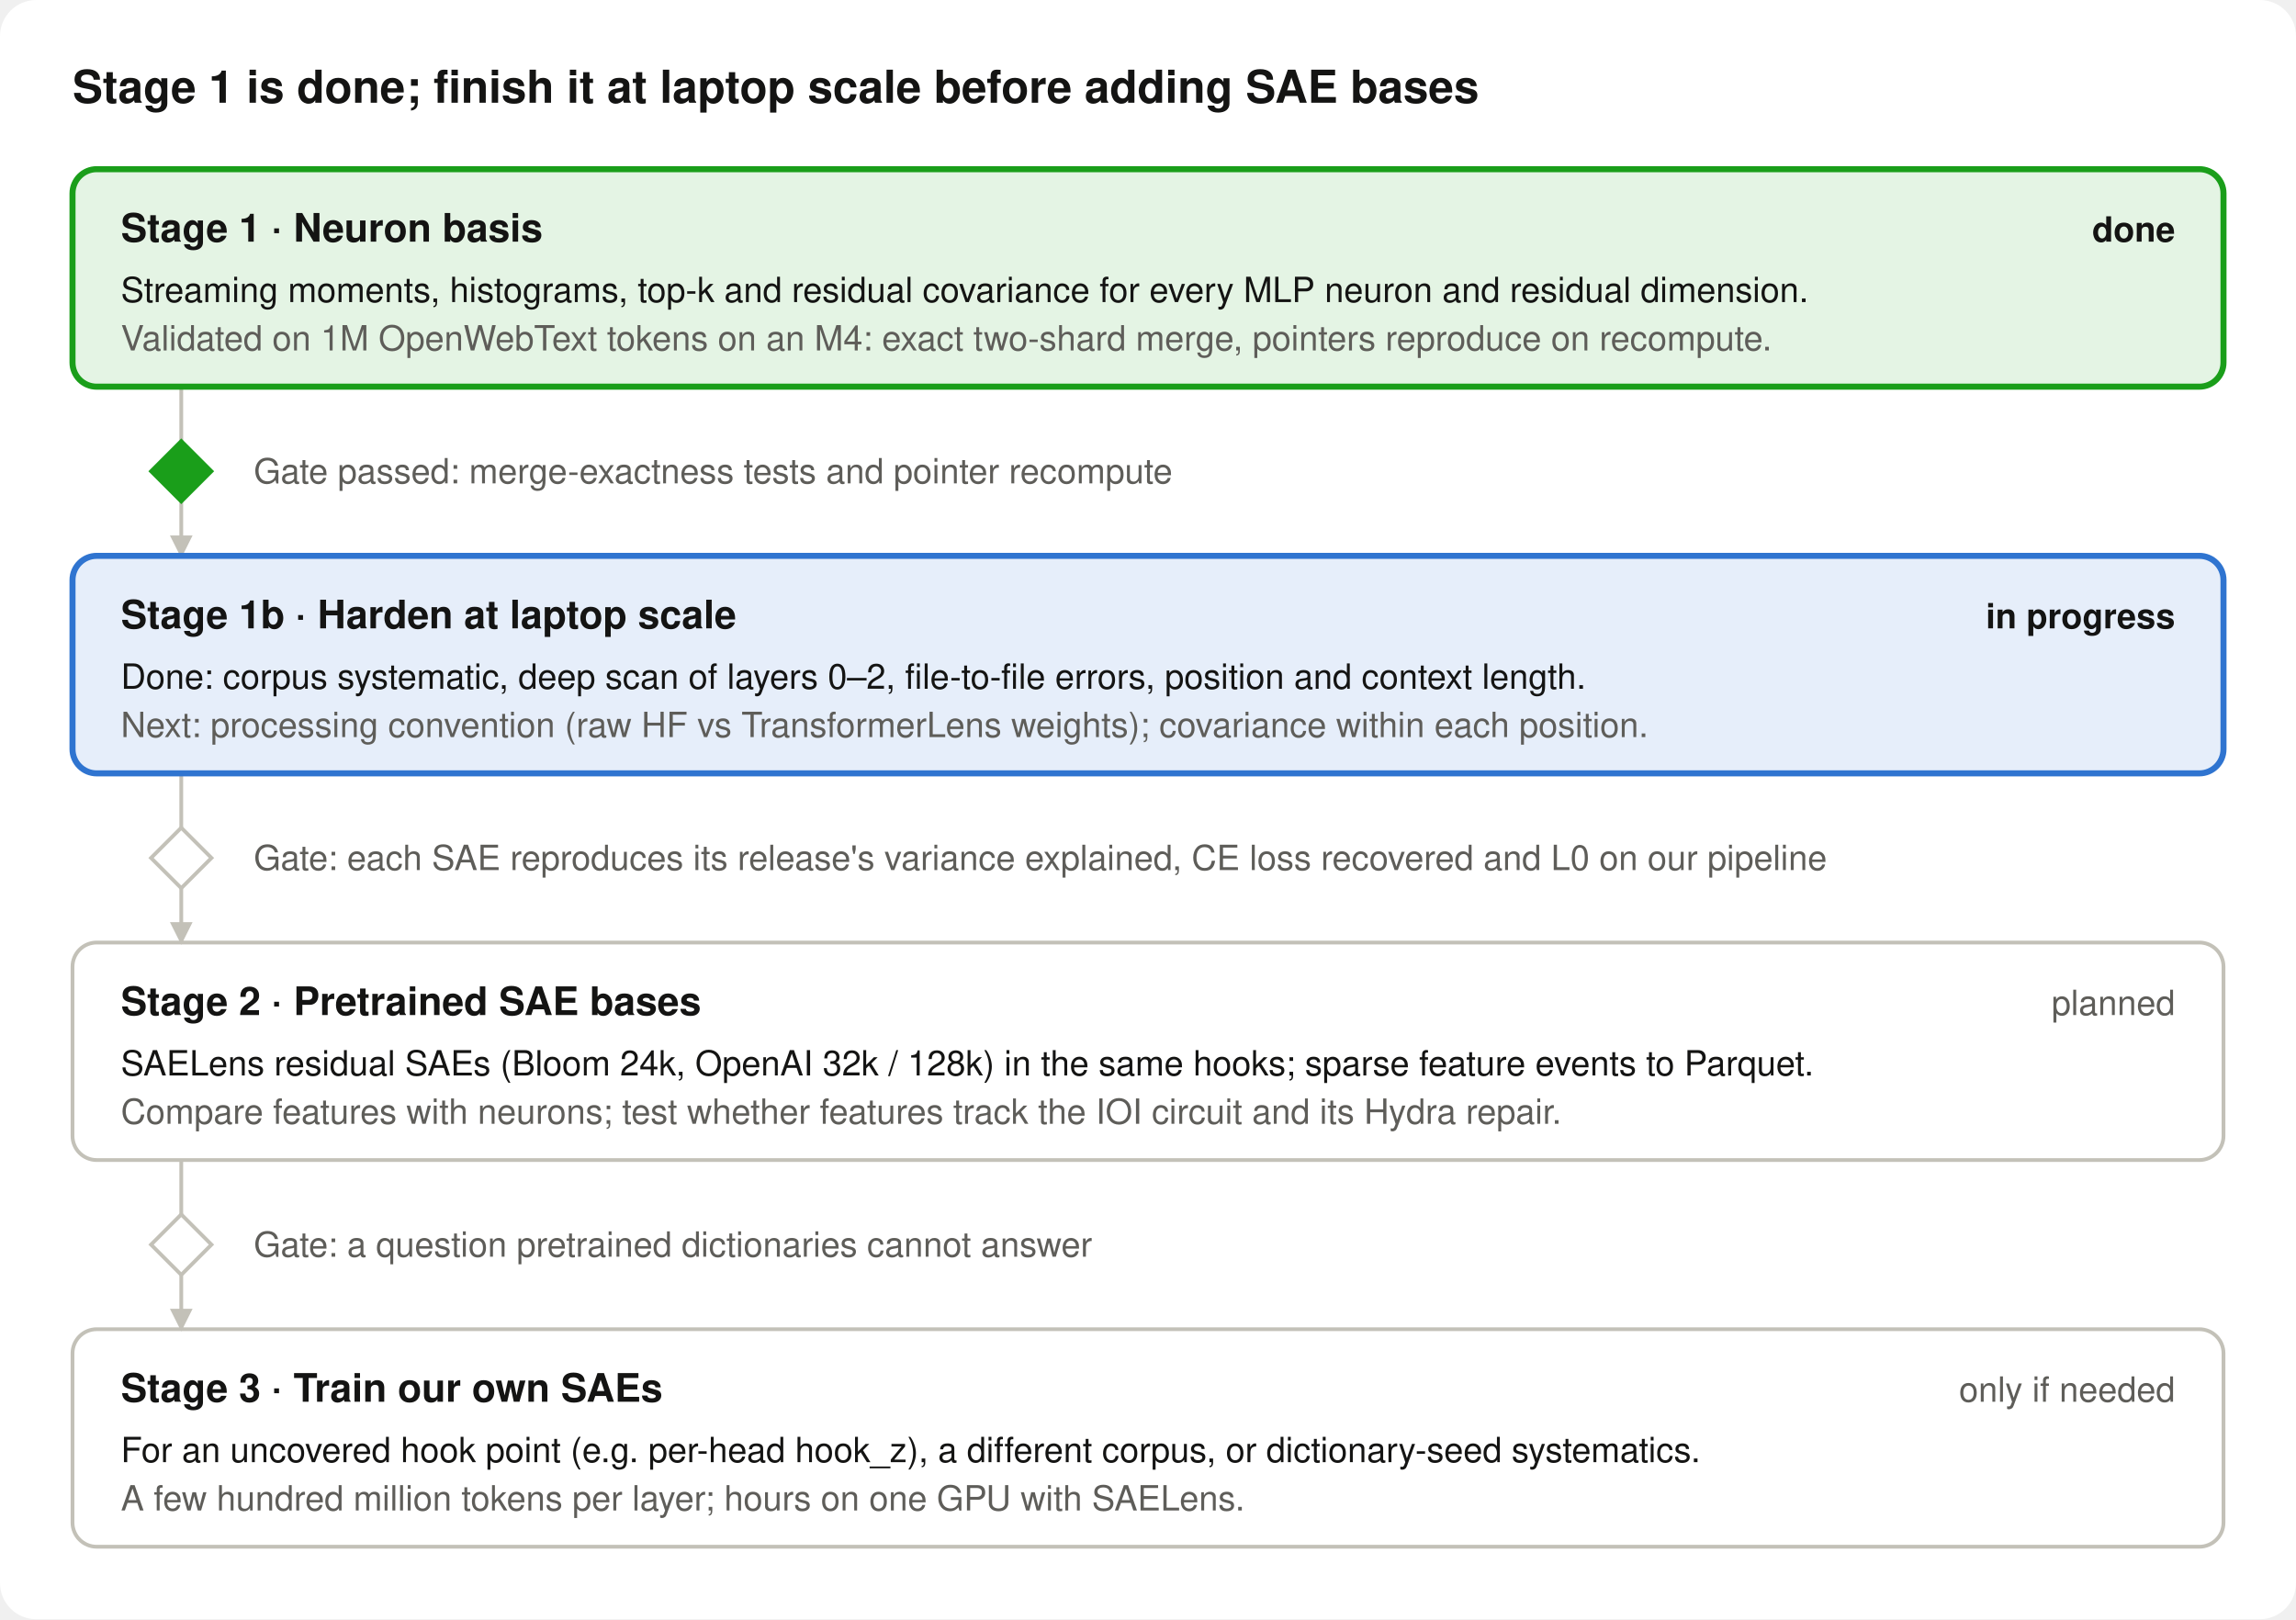
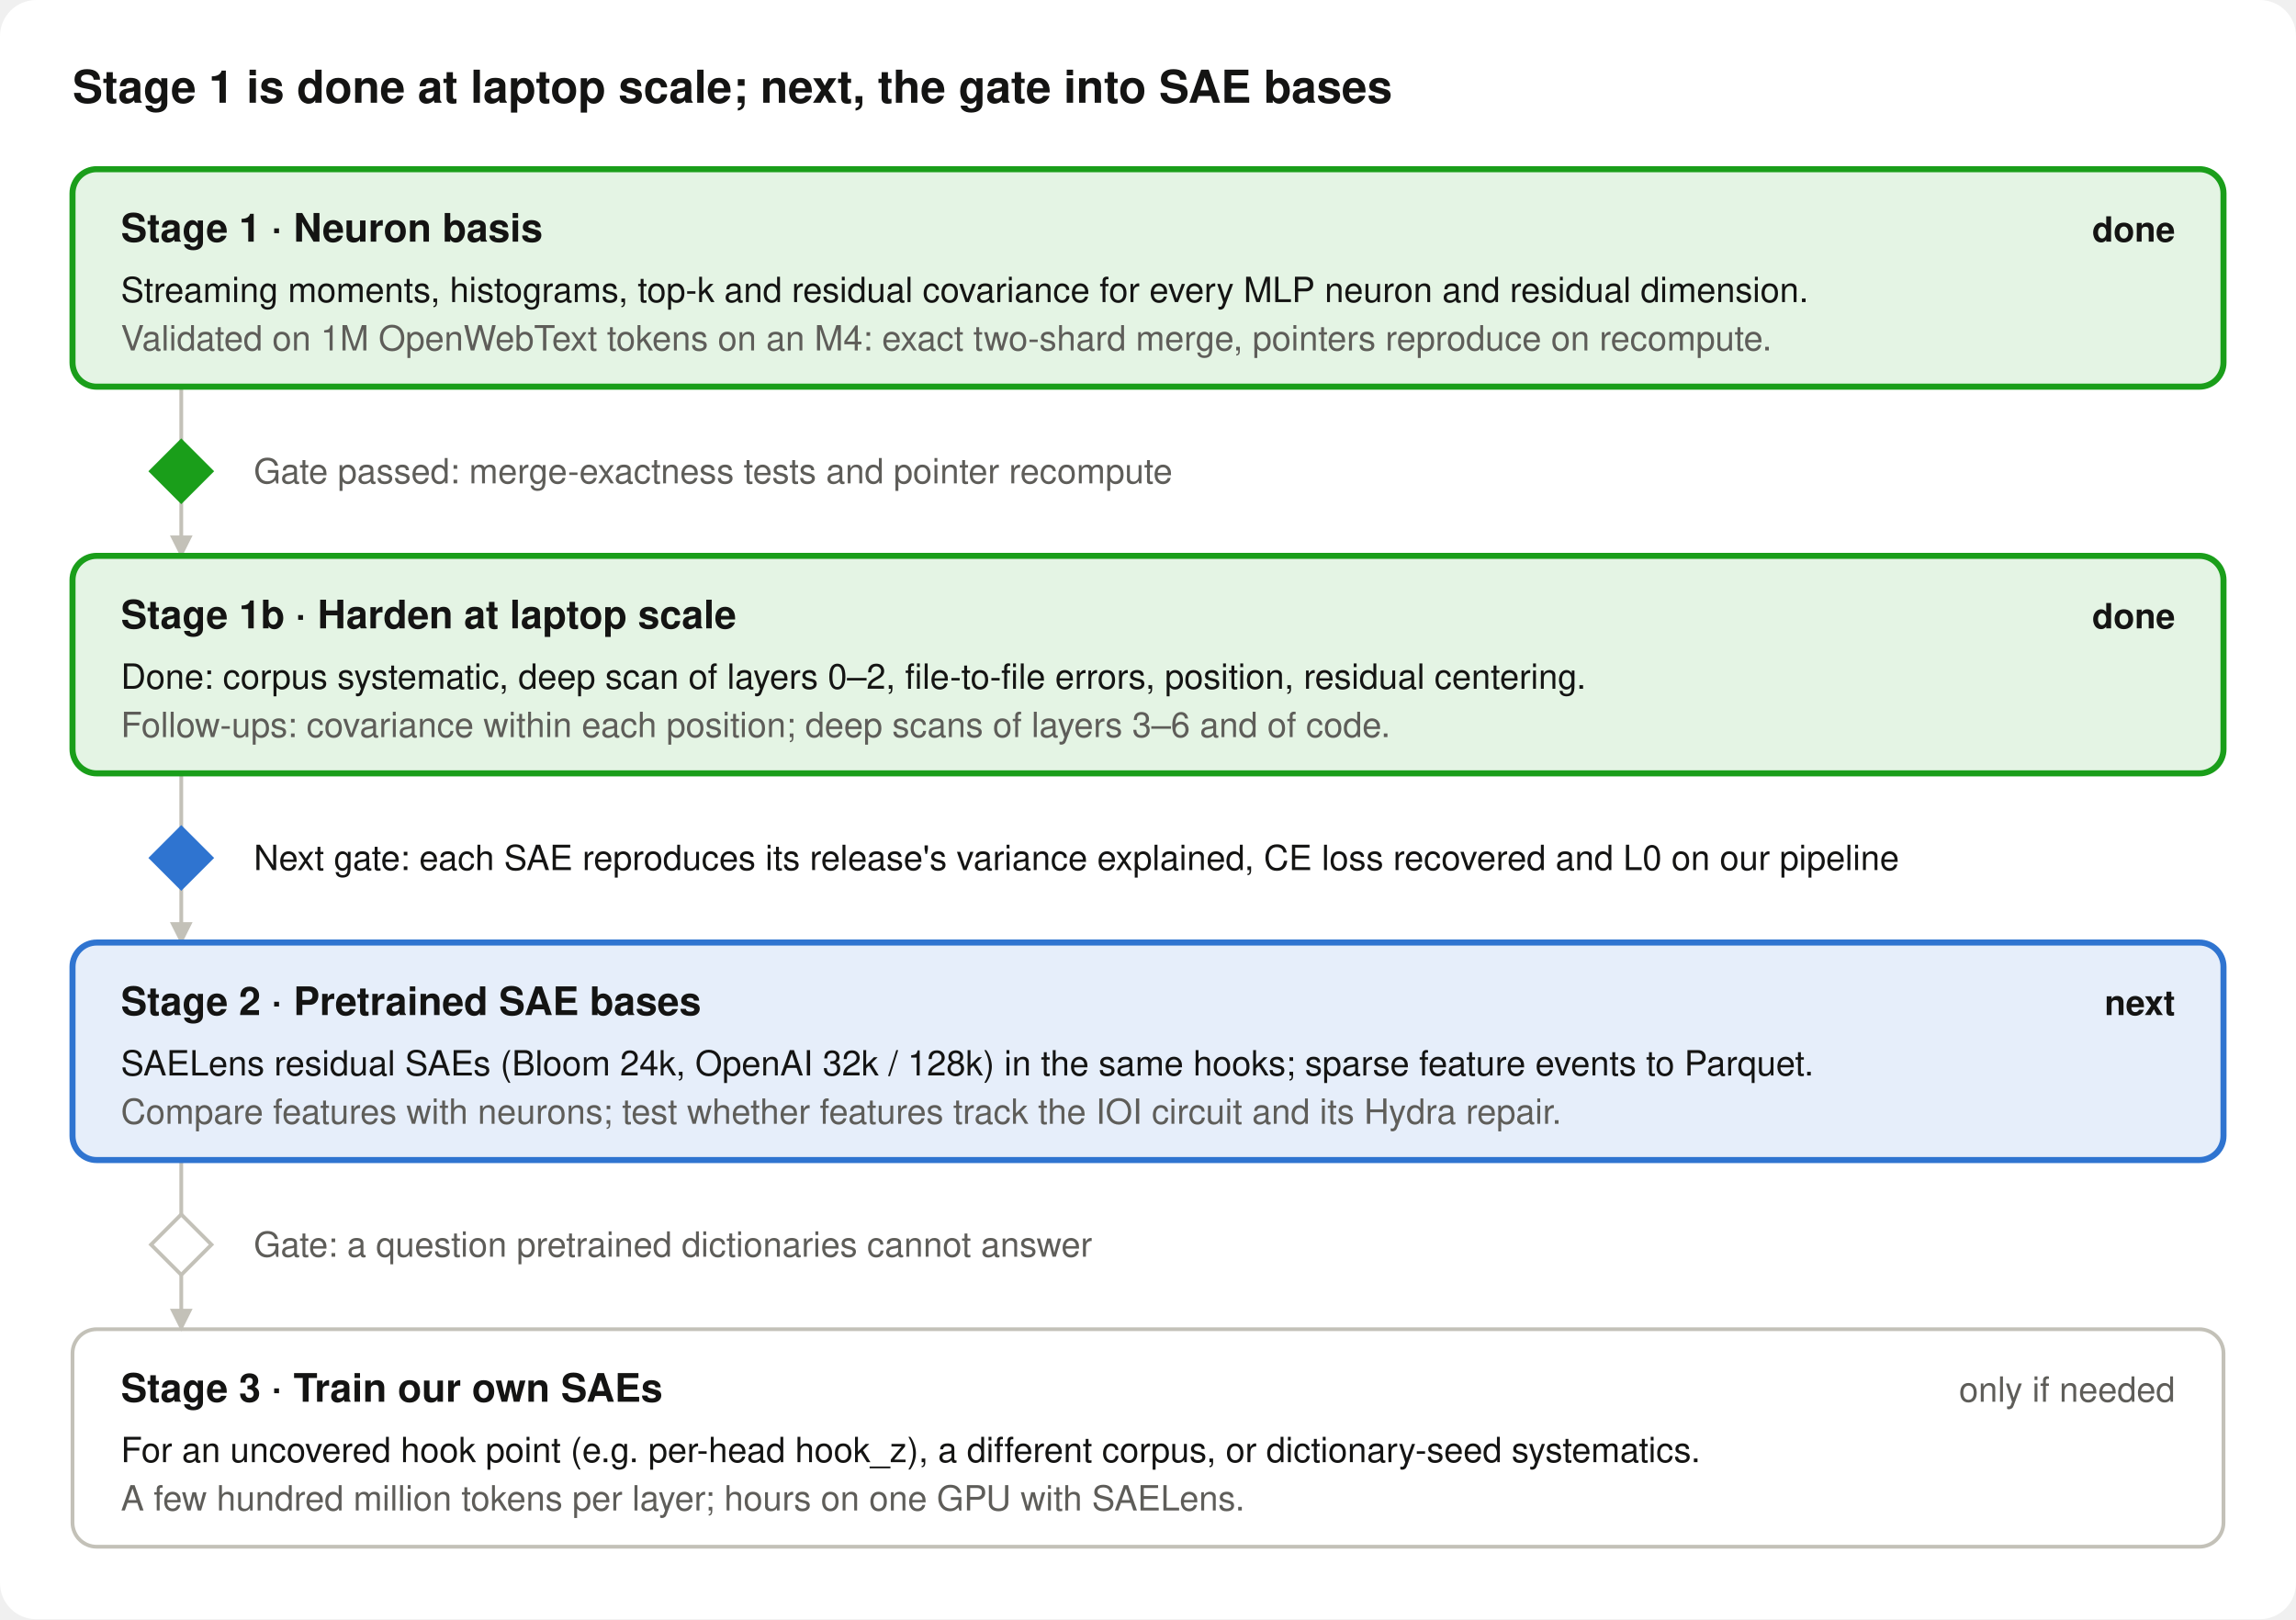
- <svg xmlns="http://www.w3.org/2000/svg" viewBox="0 0 760 536" role="img" aria-label="Stage 1 is done; finish it at laptop scale before adding SAE bases" font-family="-apple-system, BlinkMacSystemFont, 'Segoe UI', Helvetica, Arial, sans-serif" font-size="13">
+ <svg xmlns="http://www.w3.org/2000/svg" viewBox="0 0 760 536" role="img" aria-label="Stage 1 is done at laptop scale; next, the gate into SAE bases" font-family="-apple-system, BlinkMacSystemFont, 'Segoe UI', Helvetica, Arial, sans-serif" font-size="13">
  <style>
    .bg { fill: #ffffff; }
    .ink { fill: #141413; }
    .quiet { fill: #5e5d59; }
    .edge { stroke: #c3c1b8; }
    .edge-fill { fill: #c3c1b8; }
    .good { fill: #1a9e1a; stroke: #1a9e1a; }
    .accent { fill: #2f74d0; stroke: #2f74d0; }
    .small { font-size: 11.5px; }
    .bold { font-weight: 600; }
  </style>
  <defs>
    <marker id="road-arrow" viewBox="0 0 10 10" refX="9" refY="5" markerWidth="6" markerHeight="6" orient="auto-start-reverse">
      <path d="M0 0L10 5L0 10z" class="edge-fill" />
    </marker>
  </defs>
  <rect width="760" height="536" rx="12" class="bg" />
-   <text x="24" y="34" font-size="15" class="ink bold">Stage 1 is done; finish it at laptop scale before adding SAE bases</text>
+   <text x="24" y="34" font-size="15" class="ink bold">Stage 1 is done at laptop scale; next, the gate into SAE bases</text>
  <g fill="none" stroke-width="1.25" class="edge">
    <path d="M60 128V146" />
    <path d="M60 166V184" marker-end="url(#road-arrow)" />
    <path d="M60 256V274" />
    <path d="M60 294V312" marker-end="url(#road-arrow)" />
    <path d="M60 384V402" />
    <path d="M60 422V440" marker-end="url(#road-arrow)" />
  </g>
  <rect x="24" y="56" width="712" height="72" rx="8" fill-opacity="0.12" stroke-width="2" class="good" />
  <text x="40" y="80" class="ink bold">Stage 1 · Neuron basis</text>
  <text x="720" y="80" text-anchor="end" class="ink bold small">done</text>
  <text x="40" y="100" class="ink small">Streaming moments, histograms, top-k and residual covariance for every MLP neuron and residual dimension.</text>
  <text x="40" y="116" class="quiet small">Validated on 1M OpenWebText tokens on an M4: exact two-shard merge, pointers reproduce on recompute.</text>
  <polygon points="50,156 60,146 70,156 60,166" stroke-width="1.25" class="good" />
  <text x="84" y="160" class="quiet small">Gate passed: merge-exactness tests and pointer recompute</text>
-   <rect x="24" y="184" width="712" height="72" rx="8" fill-opacity="0.12" stroke-width="2" class="accent" />
+   <rect x="24" y="184" width="712" height="72" rx="8" fill-opacity="0.12" stroke-width="2" class="good" />
  <text x="40" y="208" class="ink bold">Stage 1b · Harden at laptop scale</text>
-   <text x="720" y="208" text-anchor="end" class="ink bold small">in progress</text>
-   <text x="40" y="228" class="ink small">Done: corpus systematic, deep scan of layers 0–2, file-to-file errors, position and context length.</text>
-   <text x="40" y="244" class="quiet small">Next: processing convention (raw HF vs TransformerLens weights); covariance within each position.</text>
-   <polygon points="50,284 60,274 70,284 60,294" fill="none" stroke-width="1.25" class="edge" />
-   <text x="84" y="288" class="quiet small">Gate: each SAE reproduces its release's variance explained, CE loss recovered and L0 on our pipeline</text>
-   <rect x="24" y="312" width="712" height="72" rx="8" fill="none" stroke-width="1.25" class="edge" />
+   <text x="720" y="208" text-anchor="end" class="ink bold small">done</text>
+   <text x="40" y="228" class="ink small">Done: corpus systematic, deep scan of layers 0–2, file-to-file errors, position, residual centering.</text>
+   <text x="40" y="244" class="quiet small">Follow-ups: covariance within each position; deep scans of layers 3–6 and of code.</text>
+   <polygon points="50,284 60,274 70,284 60,294" stroke-width="1.25" class="accent" />
+   <text x="84" y="288" class="ink small">Next gate: each SAE reproduces its release's variance explained, CE loss recovered and L0 on our pipeline</text>
+   <rect x="24" y="312" width="712" height="72" rx="8" fill-opacity="0.12" stroke-width="2" class="accent" />
  <text x="40" y="336" class="ink bold">Stage 2 · Pretrained SAE bases</text>
-   <text x="720" y="336" text-anchor="end" class="quiet small">planned</text>
+   <text x="720" y="336" text-anchor="end" class="ink bold small">next</text>
  <text x="40" y="356" class="ink small">SAELens residual SAEs (Bloom 24k, OpenAI 32k / 128k) in the same hooks; sparse feature events to Parquet.</text>
  <text x="40" y="372" class="quiet small">Compare features with neurons; test whether features track the IOI circuit and its Hydra repair.</text>
  <polygon points="50,412 60,402 70,412 60,422" fill="none" stroke-width="1.25" class="edge" />
  <text x="84" y="416" class="quiet small">Gate: a question pretrained dictionaries cannot answer</text>
  <rect x="24" y="440" width="712" height="72" rx="8" fill="none" stroke-width="1.25" class="edge" />
  <text x="40" y="464" class="ink bold">Stage 3 · Train our own SAEs</text>
  <text x="720" y="464" text-anchor="end" class="quiet small">only if needed</text>
  <text x="40" y="484" class="ink small">For an uncovered hook point (e.g. per-head hook_z), a different corpus, or dictionary-seed systematics.</text>
  <text x="40" y="500" class="quiet small">A few hundred million tokens per layer; hours on one GPU with SAELens.</text>
</svg>
